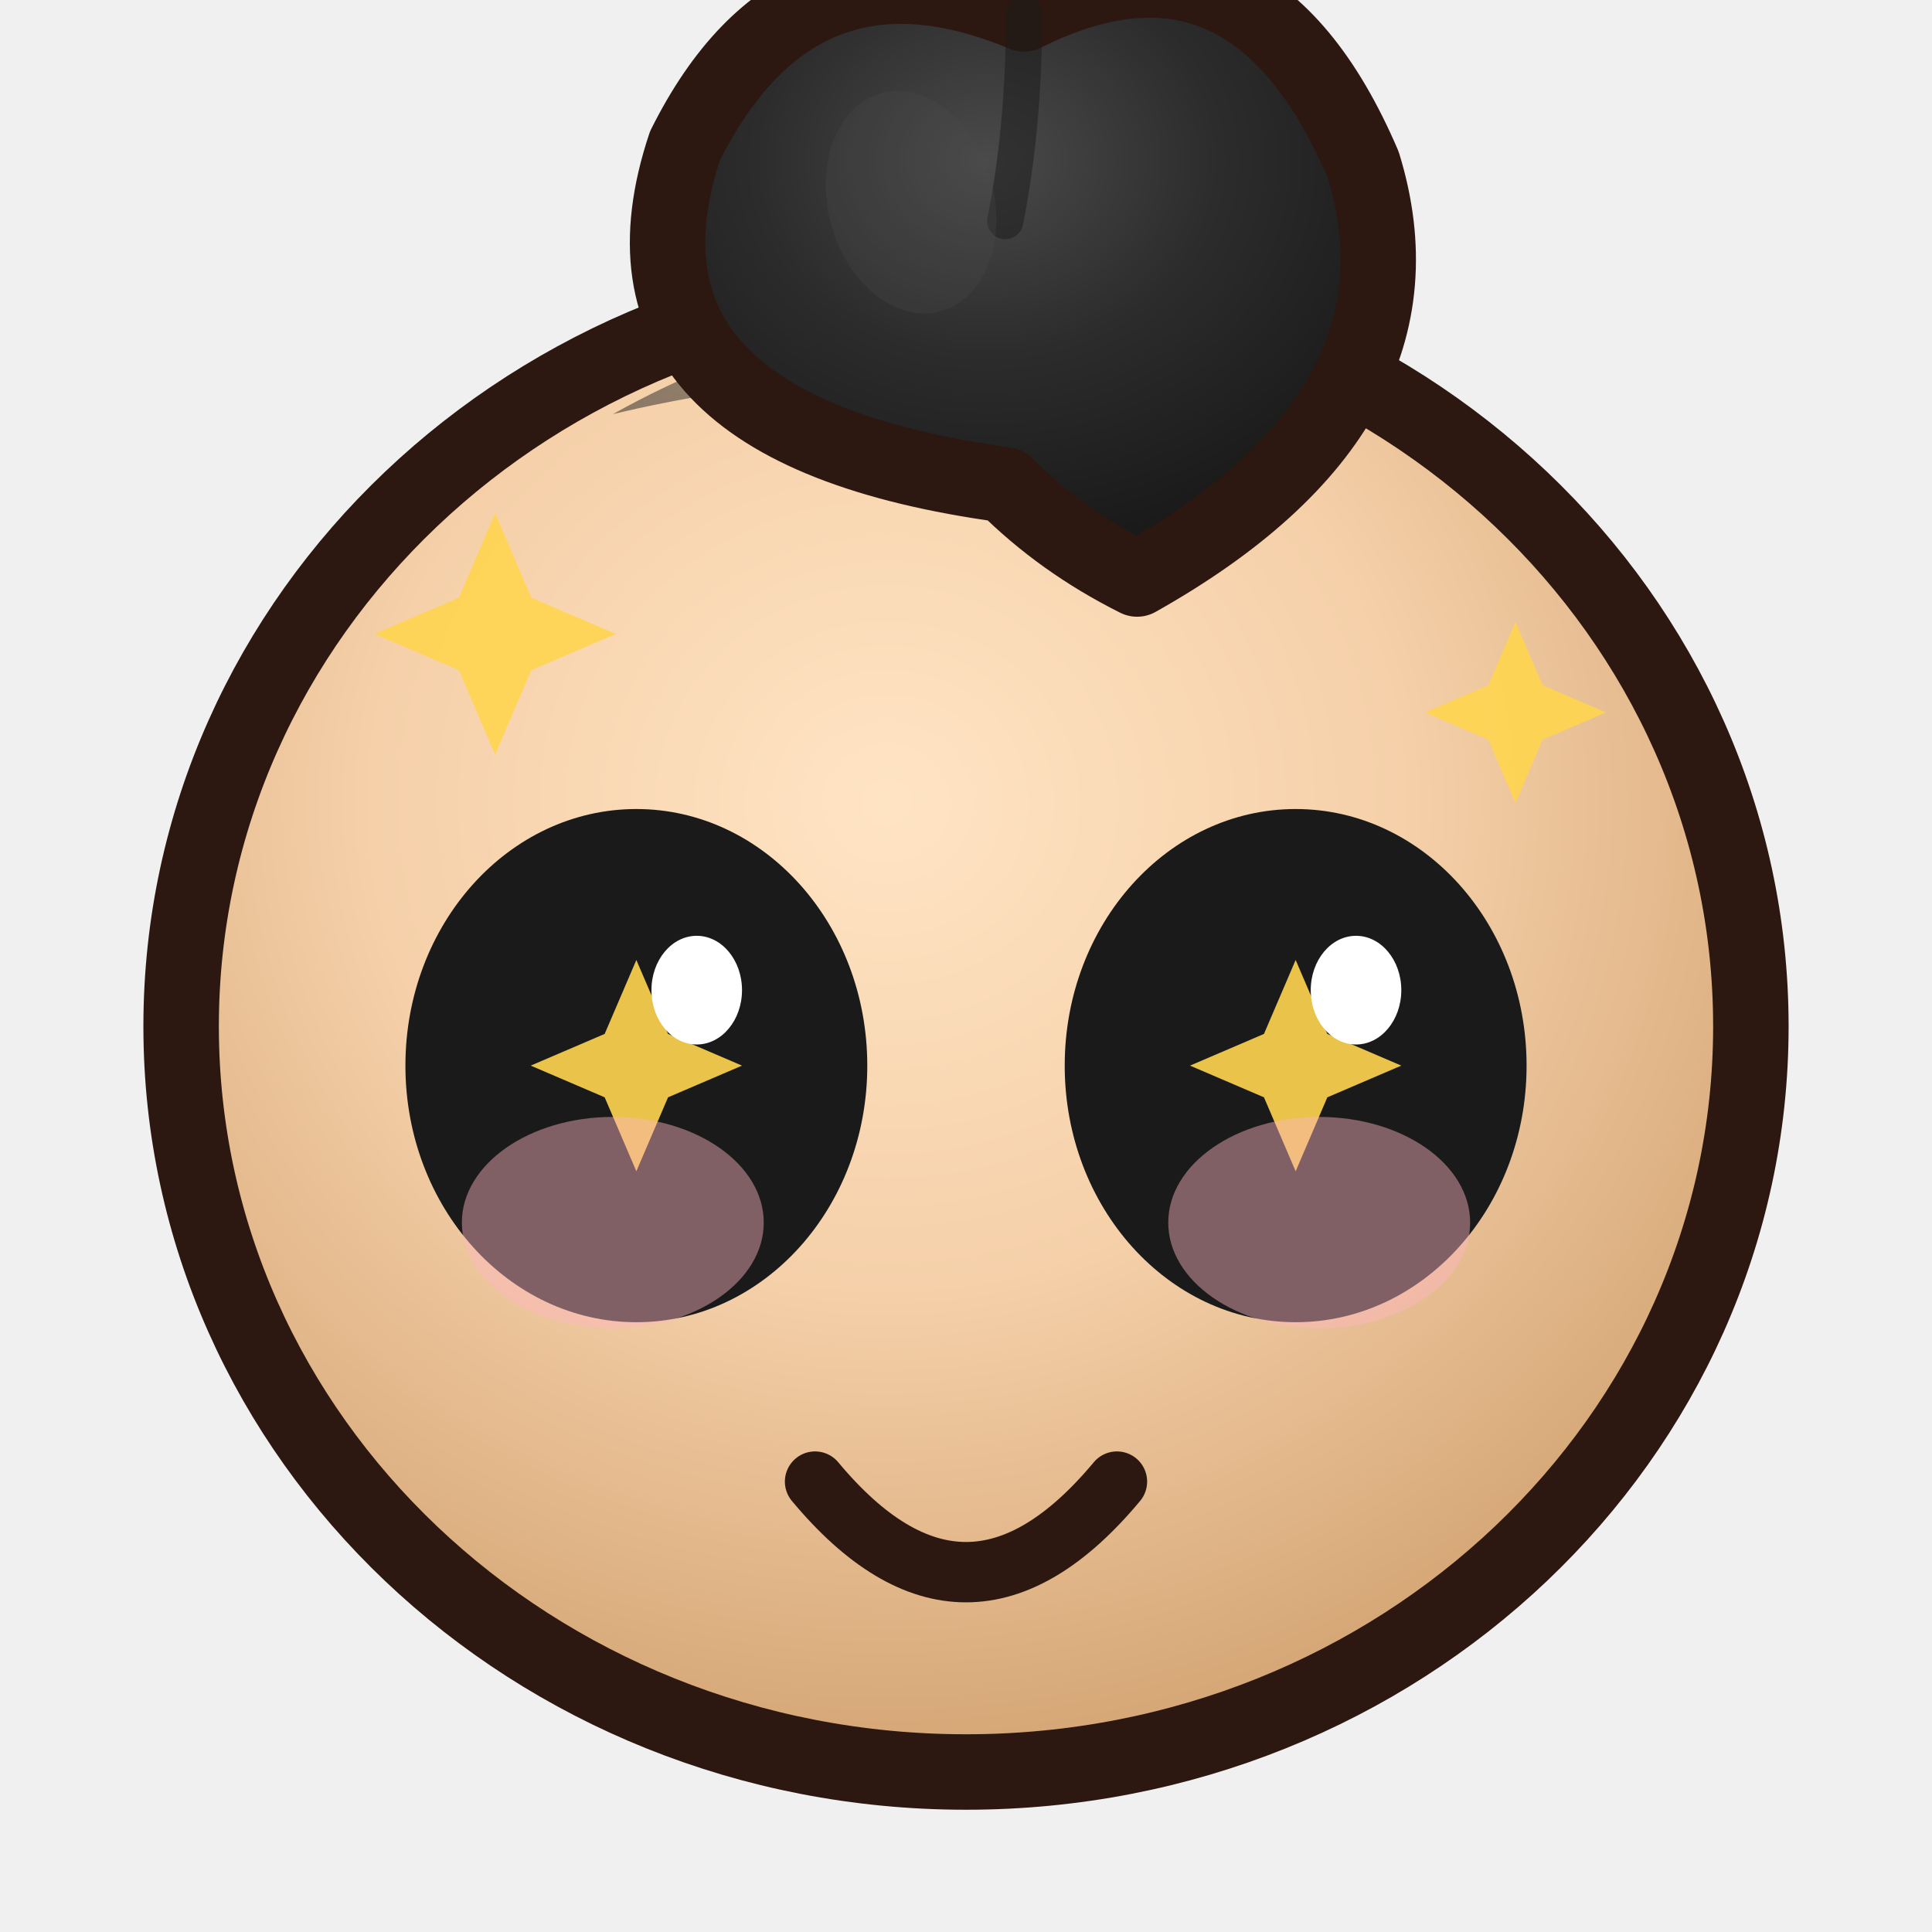
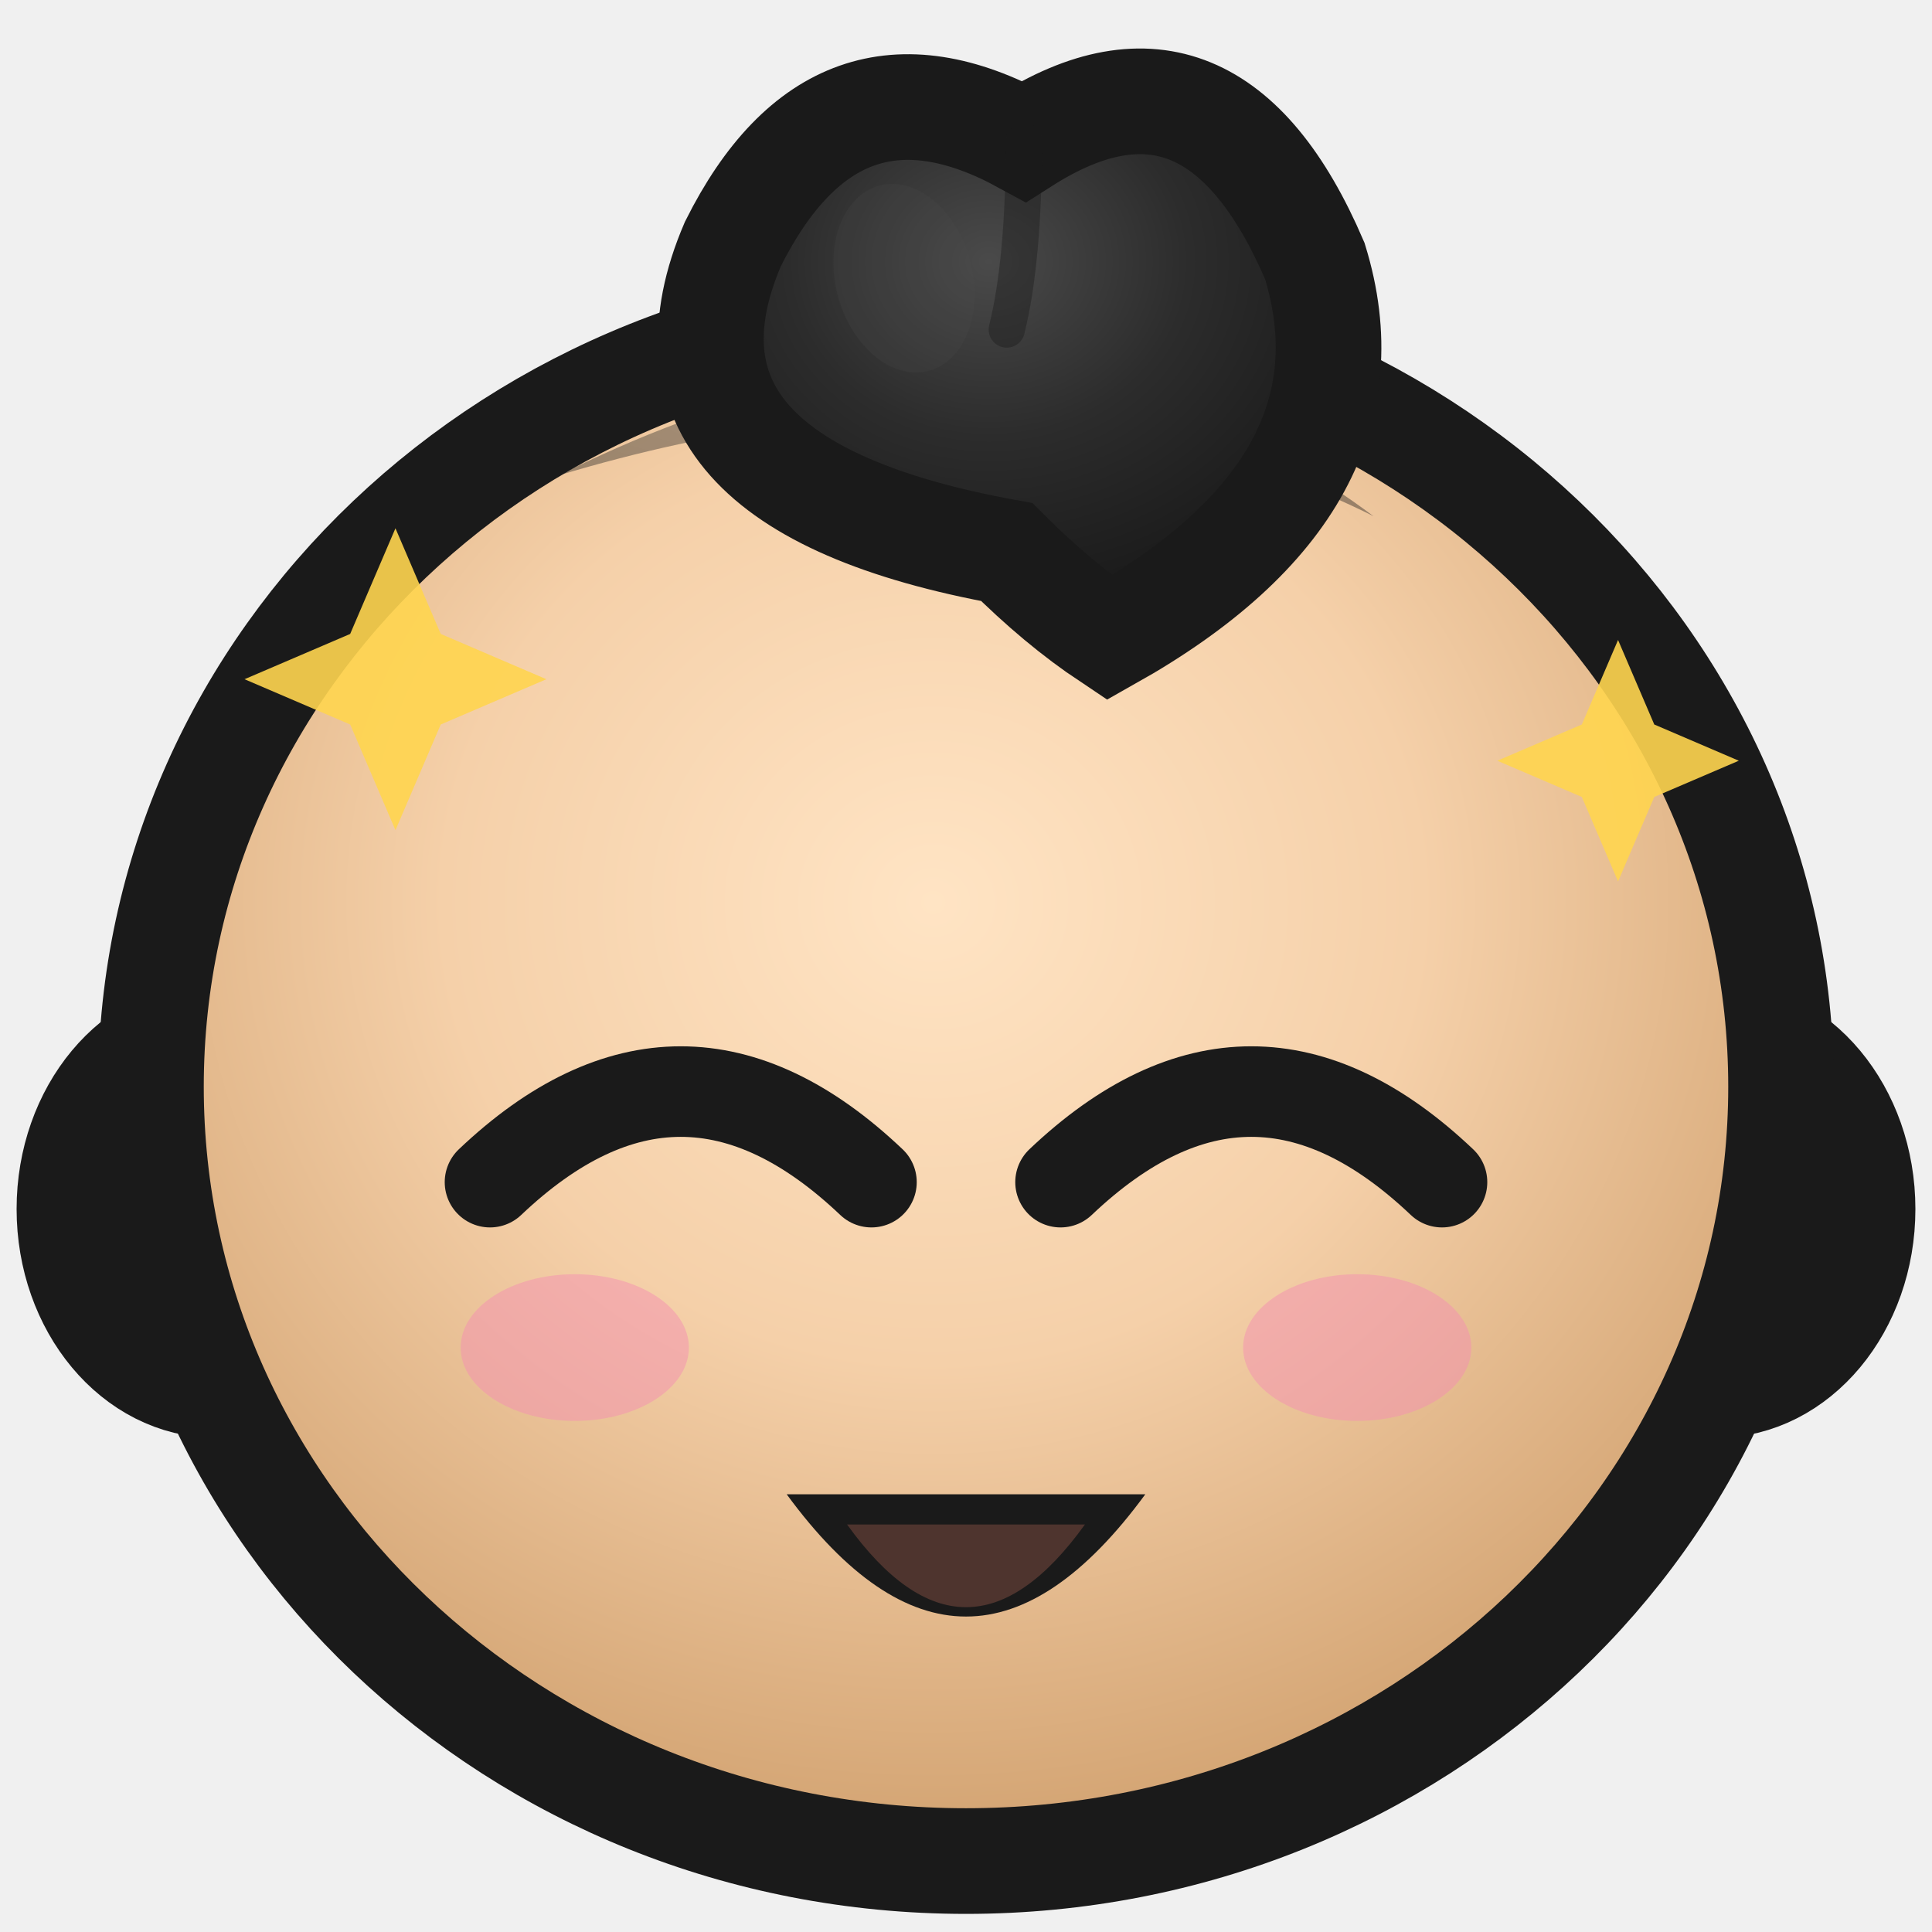
<svg xmlns="http://www.w3.org/2000/svg" viewBox="0 0 64 64" width="64" height="64" id="face_celebrate">
  <defs>
-     <radialGradient id="headGrad" cx="45%" cy="35%" r="65%" fx="45%" fy="35%">
+     <radialGradient id="headGrad" cx="48%" cy="38%" r="60%" fx="48%" fy="38%">
      <stop offset="0%" stop-color="#FFE4C4" />
      <stop offset="50%" stop-color="#F5D0A9" />
      <stop offset="100%" stop-color="#D4A574" />
    </radialGradient>
    <radialGradient id="headGradHair" cx="45%" cy="30%" r="65%" fx="45%" fy="30%">
      <stop offset="0%" stop-color="#4A4A4A" />
      <stop offset="50%" stop-color="#2C2C2C" />
      <stop offset="100%" stop-color="#1A1A1A" />
    </radialGradient>
  </defs>
-   <ellipse cx="32" cy="34" rx="26" ry="24.7" fill="url(#headGrad)" stroke="#2C1810" stroke-width="2.5" stroke-linecap="round" stroke-linejoin="round" />
-   <path d="M20.3 13.72       Q 26.8 10.08, 33.3 10.6       Q 39.8 11.12, 43.7 15.28       Q 39.8 12.68, 33.3 12.68       Q 26.8 12.16, 20.3 13.72 Z" fill="url(#headGradHair)" opacity="0.5" />
-   <path d="       M33.3 16.06       Q 19.572 14.188,         22.692 4.828       Q 26.436 -2.66,         33.924 0.46       Q 41.412 -3.284,         45.156 5.452       Q 47.652 13.564,         37.668 19.18       Q 35.172 17.932,         33.3 16.06 Z" fill="url(#headGradHair)" stroke="#2C1810" stroke-width="2.5" stroke-linecap="round" stroke-linejoin="round" />
-   <path d="M33.924 0.46       Q 33.924 4.204,         33.3 7.324" fill="none" stroke="#1A1A1A" stroke-width="1.2" stroke-linecap="round" opacity="0.5" />
-   <ellipse cx="30.18" cy="6.7" rx="2.746" ry="3.744" fill="#4A4A4A" opacity="0.25" transform="rotate(-15 30.18 6.7)" />
-   <ellipse cx="21.08" cy="35.3" rx="7.65" ry="8.5" fill="#1A1A1A" />
-   <path d="M21.08 31.8 L22.13 34.25 L24.58 35.3       L22.13 36.35 L21.08 38.8       L20.03 36.35 L17.58 35.3       L20.03 34.25 Z" fill="#FFD54F" opacity="0.9" />
-   <ellipse cx="23.08" cy="32.8" rx="1.5" ry="1.8" fill="#FFFFFF" />
-   <ellipse cx="42.92" cy="35.3" rx="7.65" ry="8.5" fill="#1A1A1A" />
-   <path d="M42.92 31.8 L43.97 34.25 L46.42 35.3       L43.97 36.35 L42.92 38.8       L41.87 36.35 L39.42 35.3       L41.87 34.25 Z" fill="#FFD54F" opacity="0.9" />
-   <ellipse cx="44.92" cy="32.8" rx="1.5" ry="1.8" fill="#FFFFFF" />
-   <path d="M27 49.08 Q 32 55.08, 37 49.08" fill="none" stroke="#2C1810" stroke-width="2" stroke-linecap="round" />
-   <ellipse cx="20.3" cy="40.5" rx="5" ry="3.5" fill="#FFB6C1" opacity="0.45" />
-   <ellipse cx="43.7" cy="40.5" rx="5" ry="3.5" fill="#FFB6C1" opacity="0.45" />
-   <path d="M16.4 17 L17.6 19.8 L20.4 21       L17.6 22.2 L16.4 25       L15.2 22.2 L12.4 21       L15.2 19.8 Z" fill="#FFD54F" opacity="0.9" />
-   <path d="M50.2 20.6 L51.1 22.7 L53.2 23.6       L51.1 24.5 L50.2 26.6       L49.3 24.5 L47.2 23.6       L49.3 22.7 Z" fill="#FFD54F" opacity="0.9" />
+   <ellipse cx="7.16" cy="40.05" rx="4.86" ry="5.832" fill="url(#headGrad)" stroke="#1A1A1A" stroke-width="3.5" />
+   <ellipse cx="7.16" cy="40.05" rx="2.43" ry="3.402" fill="#D4A574" opacity="0.3" />
+   <ellipse cx="56.84" cy="40.05" rx="4.86" ry="5.832" fill="url(#headGrad)" stroke="#1A1A1A" stroke-width="3.5" />
+   <ellipse cx="56.84" cy="40.05" rx="2.43" ry="3.402" fill="#D4A574" opacity="0.3" />
+   <ellipse cx="32" cy="36" rx="27" ry="25.65" fill="url(#headGrad)" stroke="#1A1A1A" stroke-width="3.5" />
+   <path d="M18.5 15.75       Q 26.6 11.7, 33.35 12.24       Q 40.1 13.05, 45.5 17.1       Q 40.1 14.4, 33.35 13.86       Q 26.6 13.32, 18.5 15.75 Z" fill="url(#headGradHair)" opacity="0.4" />
+   <path d="       M33.35 18.288       Q 20.876 16.02,         24.278 8.082       Q 27.68 1.278,         33.917 4.68       Q 40.154 0.711,         43.556 8.649       Q 45.824 16.02,         36.752 21.123       Q 35.051 19.989,         33.35 18.288 Z" fill="url(#headGradHair)" stroke="#1A1A1A" stroke-width="3.5" />
+   <path d="M33.917 4.68       Q 33.917 8.649,         33.35 10.917" fill="none" stroke="#1A1A1A" stroke-width="1.2" stroke-linecap="round" opacity="0.4" />
+   <ellipse cx="29.948" cy="9.216" rx="2.268" ry="3.175" fill="#4A4A4A" opacity="0.2" transform="rotate(-15 29.948 9.216)" />
+   <path d="M16.232 39.16 Q 22.55 33.16, 28.868 39.16" fill="none" stroke="#1A1A1A" stroke-width="3" stroke-linecap="round" />
+   <path d="M35.132 39.16 Q 41.45 33.16, 47.768 39.16" fill="none" stroke="#1A1A1A" stroke-width="3" stroke-linecap="round" />
+   <ellipse cx="19.04" cy="44.64" rx="3.78" ry="2.43" fill="#F48FB1" opacity="0.5" />
+   <ellipse cx="44.96" cy="44.64" rx="3.78" ry="2.43" fill="#F48FB1" opacity="0.5" />
+   <path d="M26.06 49.5 Q 32 57.6, 37.94 49.5" fill="#1A1A1A" />
+   <path d="M28.06 50.5 Q 32 55.98, 35.94 50.5" fill="#4E342E" />
+   <path d="M13.1 17.5 L14.6 21 L18.1 22.5       L14.6 24 L13.1 27.5       L11.6 24 L8.1 22.5       L11.6 21 Z" fill="#FFD54F" opacity="0.9" />
+   <path d="M53.6 21.2 L54.8 24 L57.6 25.2       L54.8 26.4 L53.6 29.2       L52.4 26.4 L49.6 25.2       L52.4 24 Z" fill="#FFD54F" opacity="0.9" />
</svg>
